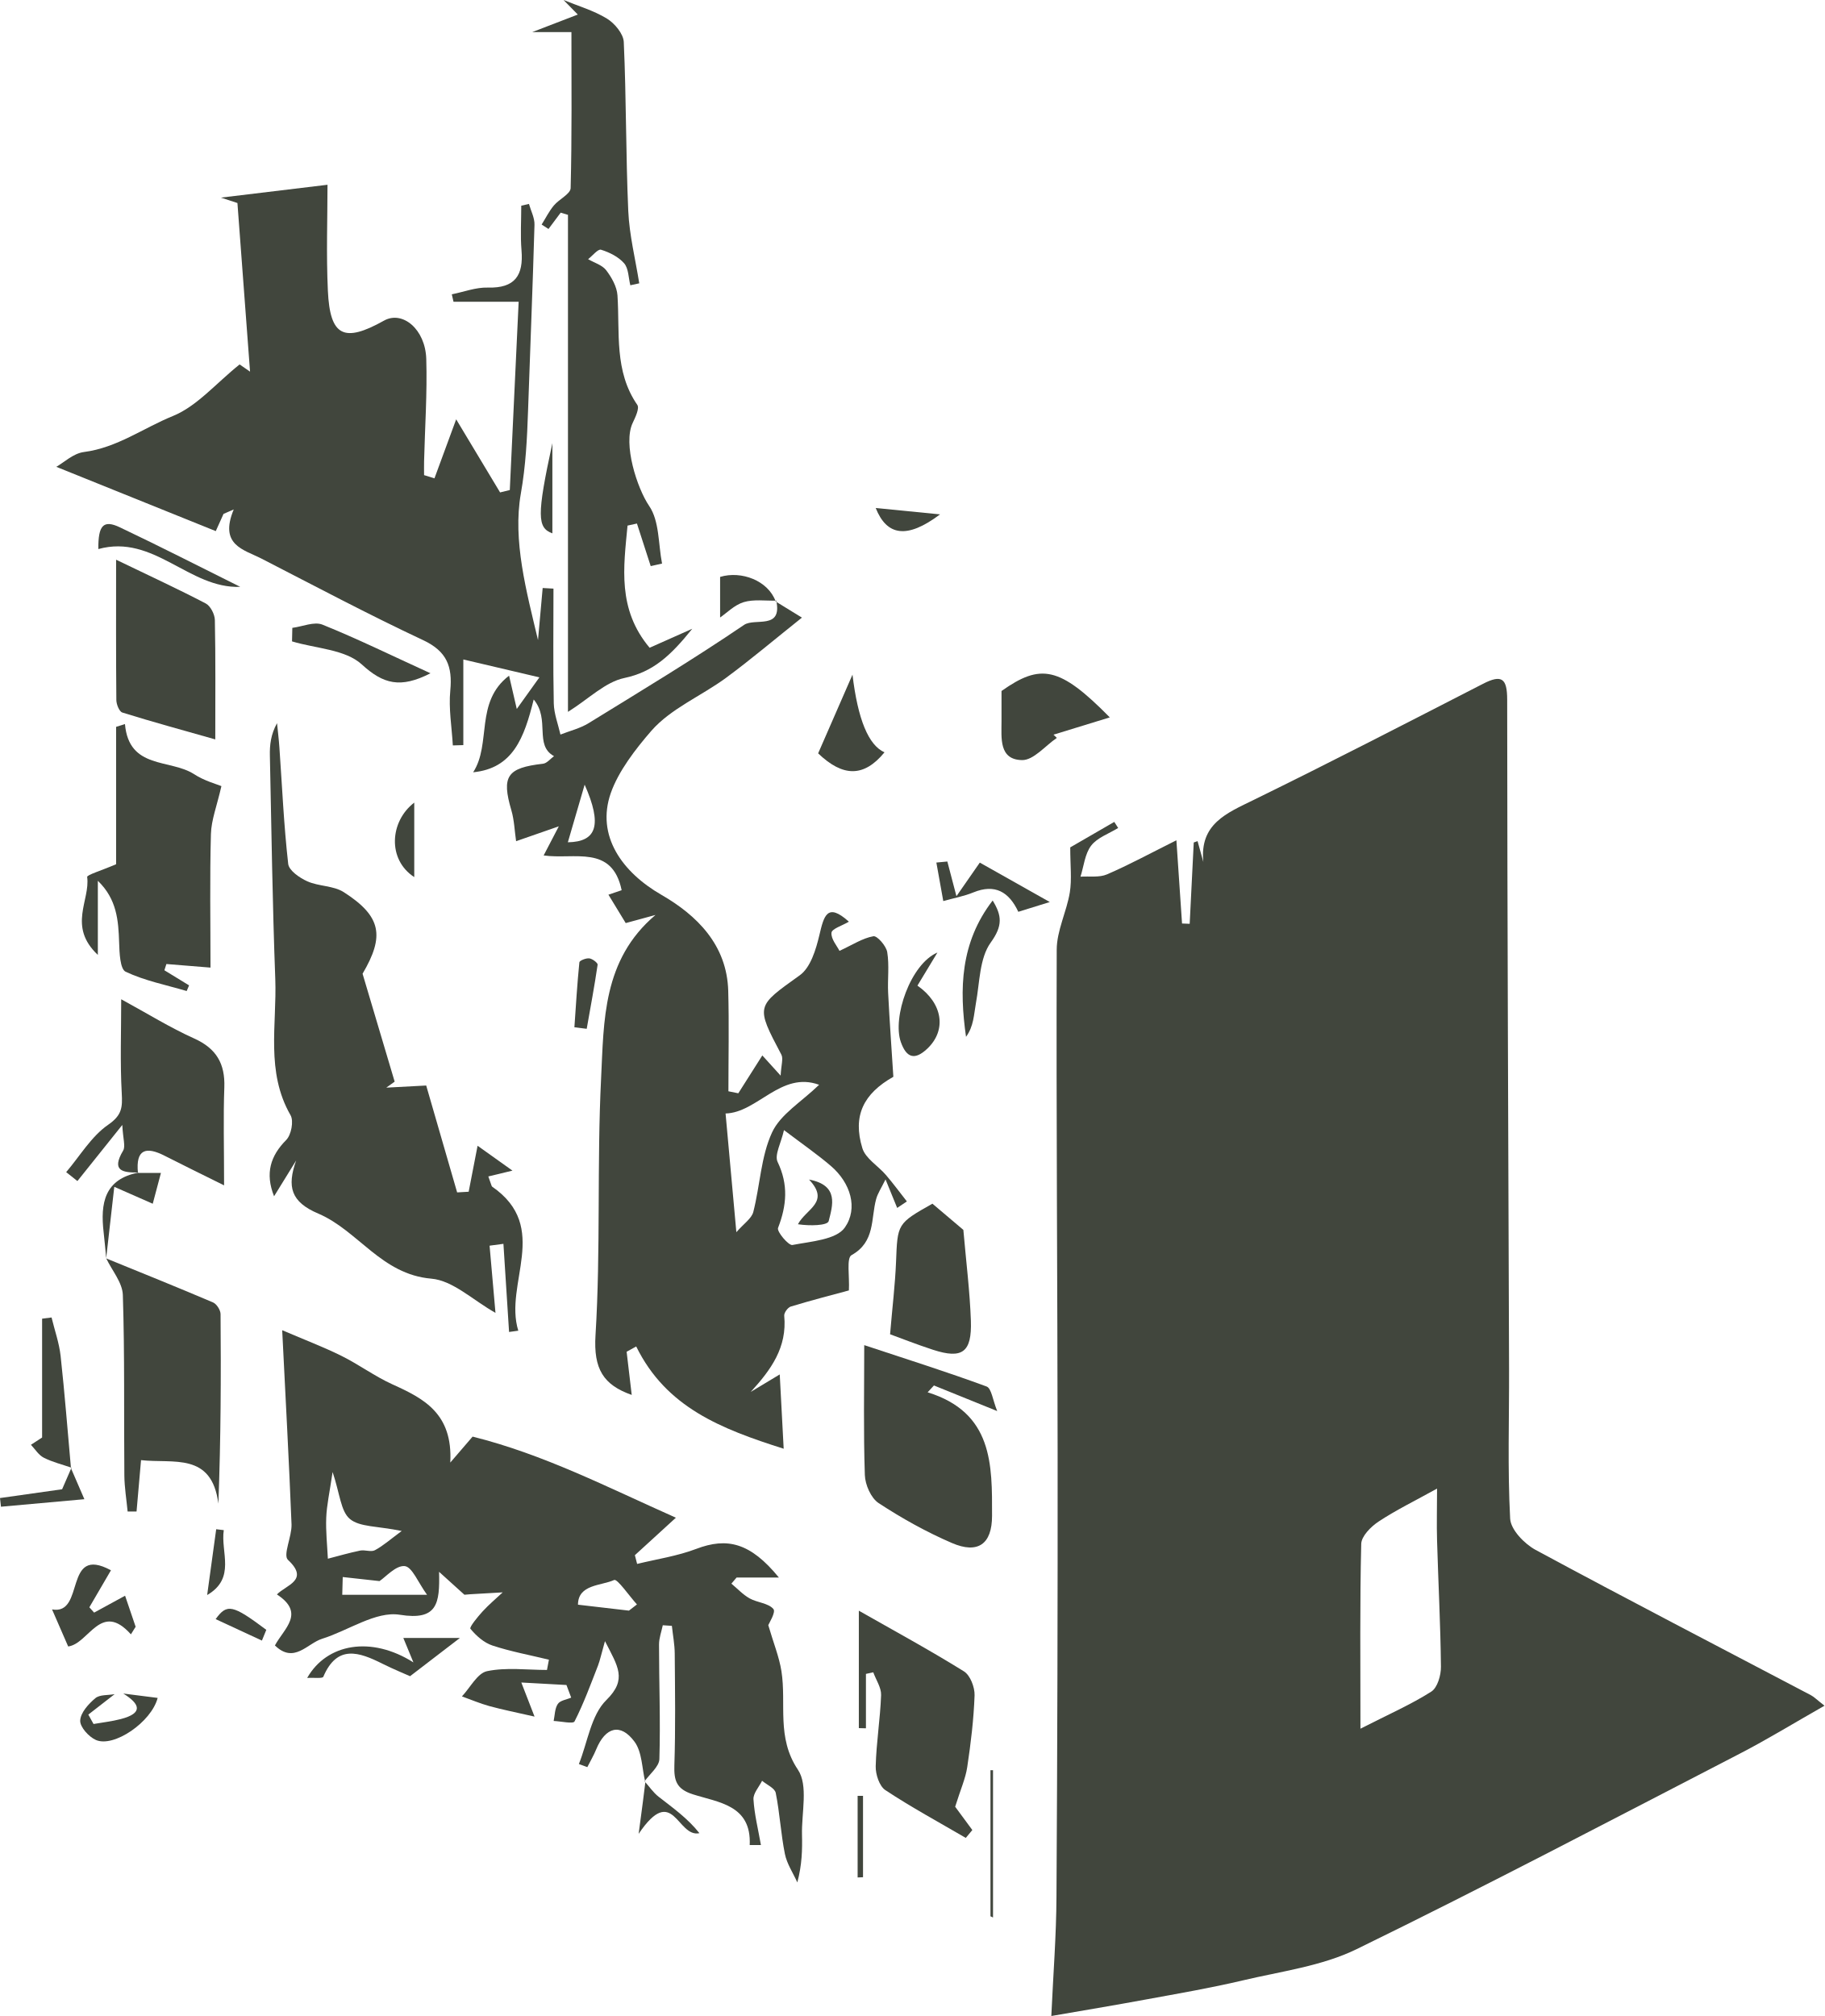
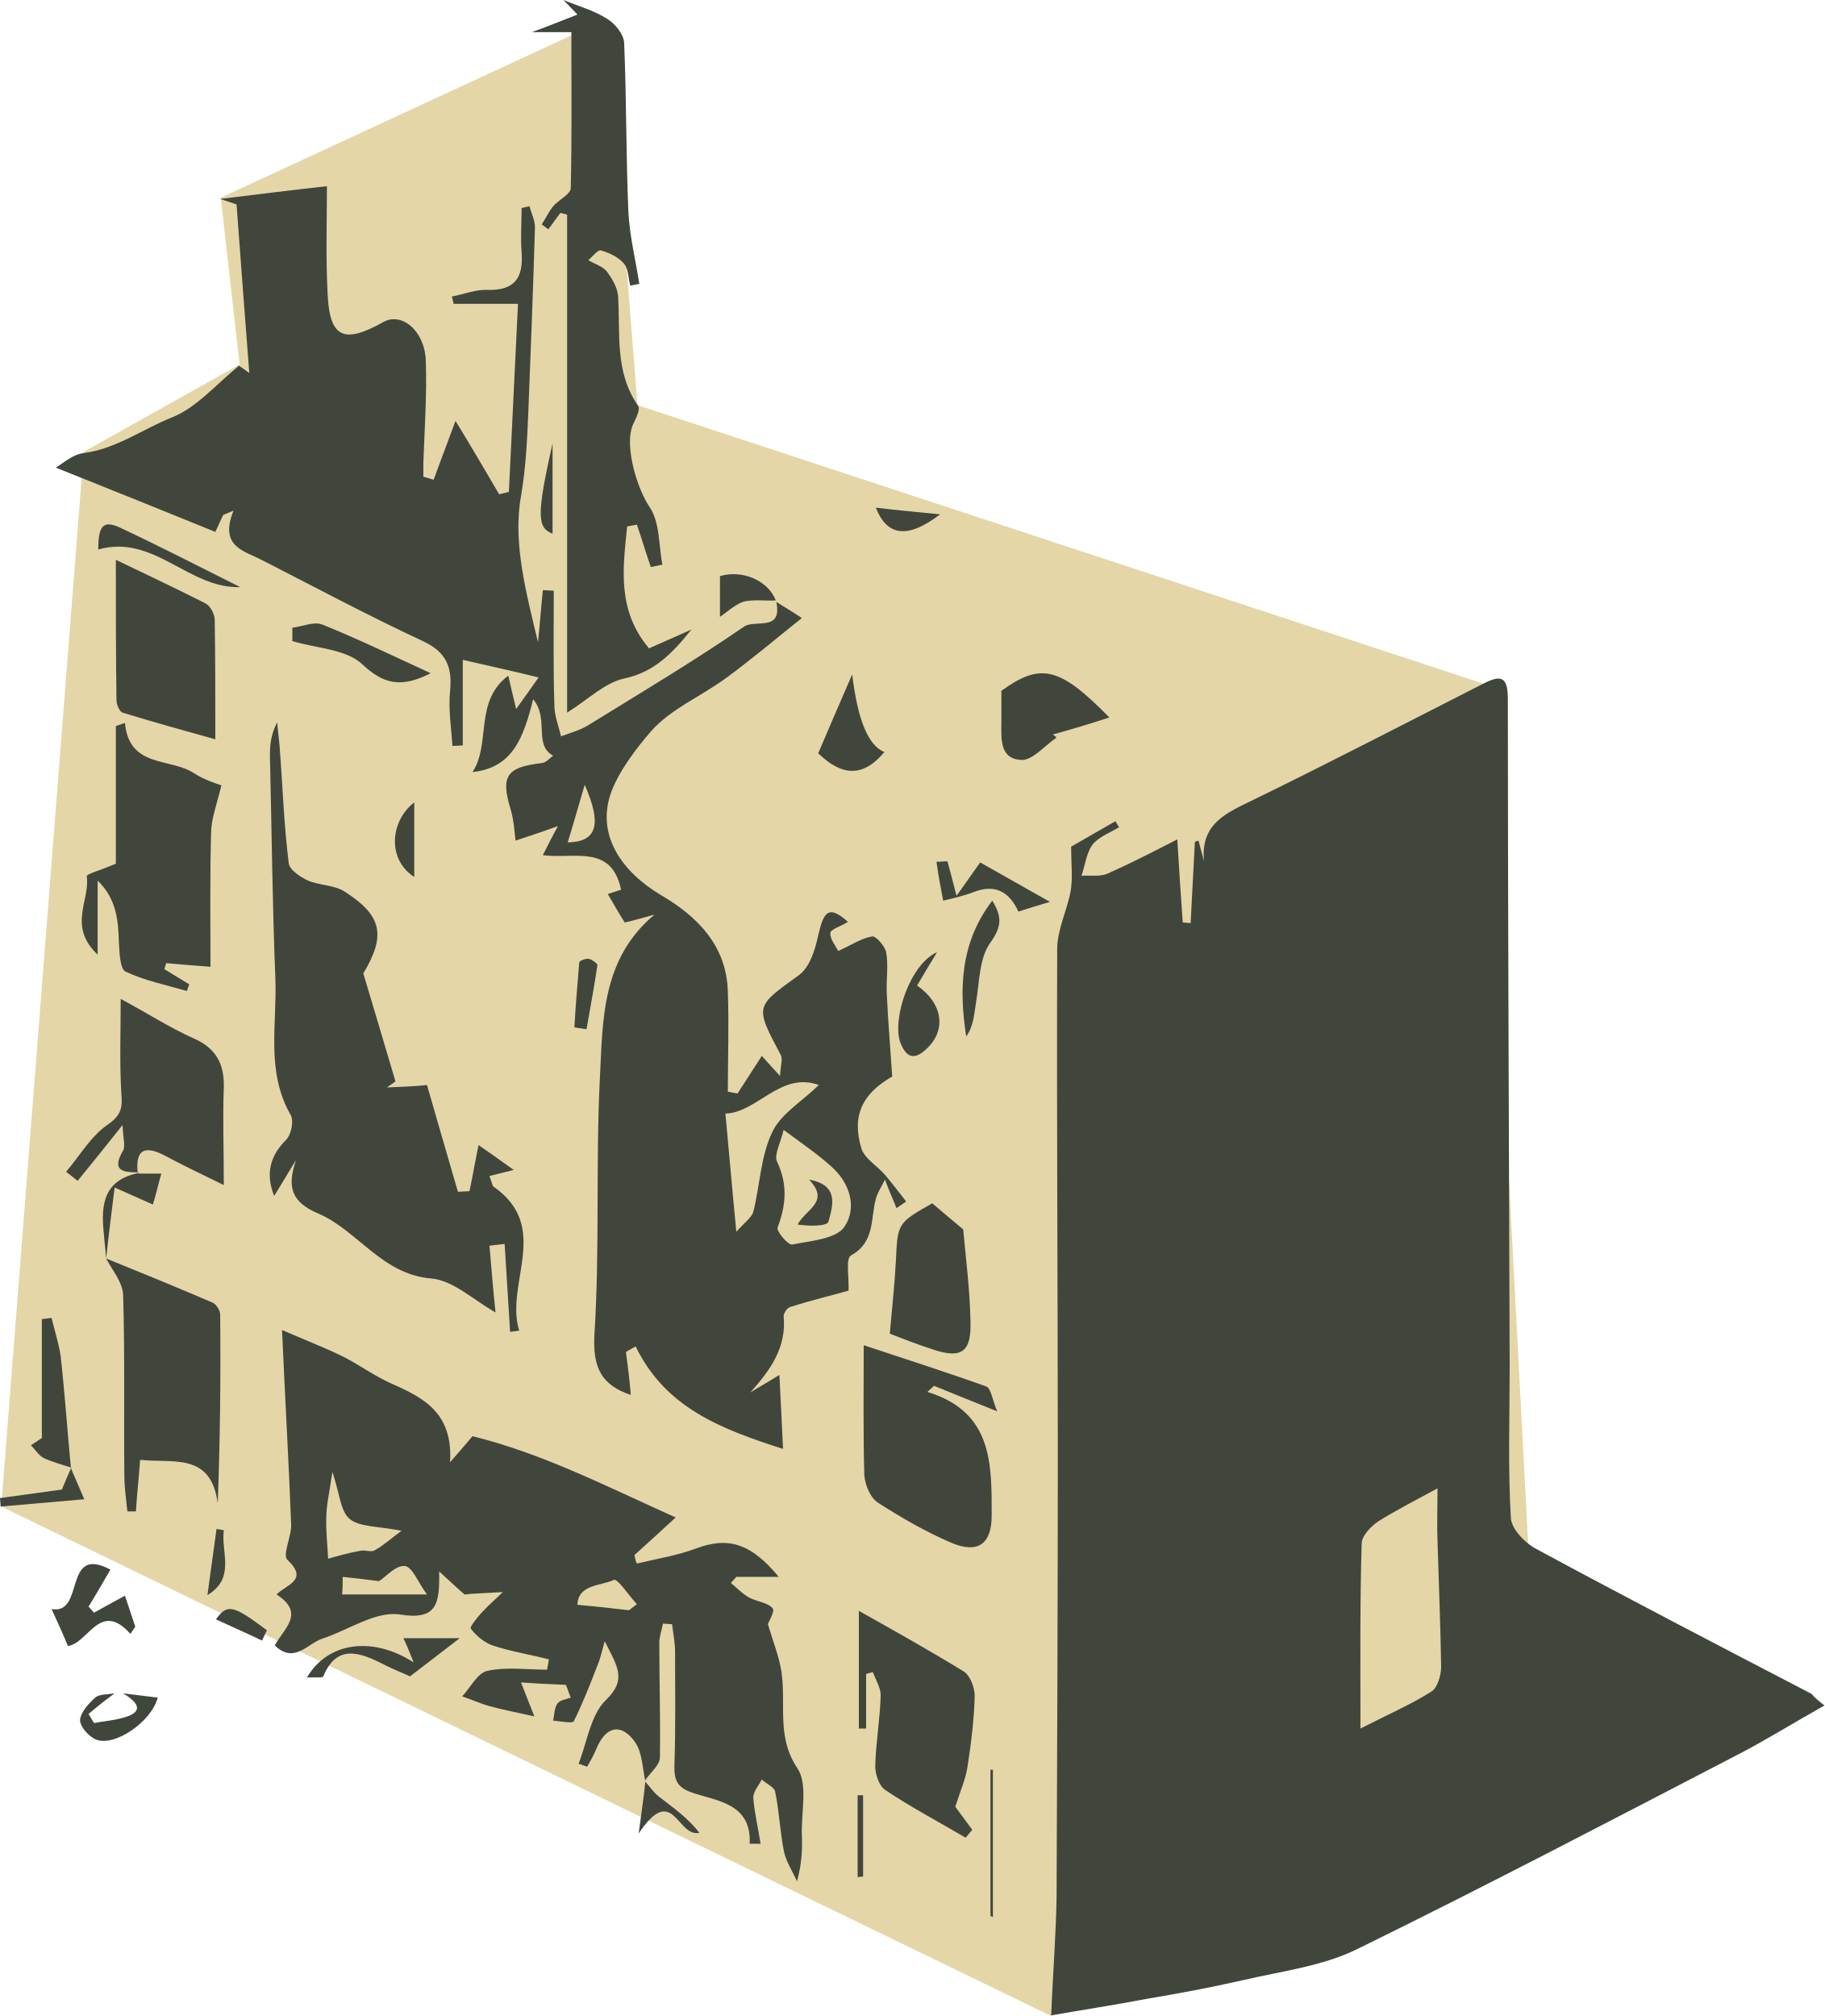
- <svg xmlns="http://www.w3.org/2000/svg" id="b" viewBox="0 0 300.78 332.36">
+ <svg xmlns="http://www.w3.org/2000/svg" version="1.1" id="b" x="0px" y="0px" viewBox="0 0 300.8 332.4" style="enable-background:new 0 0 300.8 332.4;" xml:space="preserve">
+   <style type="text/css">
+ 	.st0{fill:#E4D6A7;}
+ 	.st1{fill:#41463D;}
+ </style>
+   <polygon class="st0" points="100.1,3.1 36.4,32.6 39.5,60.1 13.8,74.5 0.2,248.4 173.3,332.4 254,293.7 244.5,112.7 105.1,66.8 " />
  <g id="c">
    <g id="d">
      <g id="e">
        <g>
-           <path d="M300.76,281.21c-4.98,2.83-9.34,5.51-13.88,7.86-21.03,10.87-41.98,21.89-63.24,32.27-5.73,2.8-12.44,3.65-18.76,5.15-5.28,1.25-10.65,2.17-15.99,3.15-5.25,.97-10.51,1.84-15.58,2.72,.32-6.95,.82-13.28,.85-19.62,.15-24.42,.21-48.85,.19-73.27-.02-27.63-.24-55.26-.15-82.88,0-3.16,1.64-6.28,2.16-9.47,.35-2.16,.07-4.43,.07-7.42,2.06-1.19,4.66-2.69,7.26-4.2l.64,1c-1.52,.94-3.43,1.58-4.45,2.91-1.04,1.36-1.21,3.39-1.76,5.12,1.47-.1,3.1,.17,4.37-.38,3.6-1.55,7.05-3.43,11.44-5.62,.34,5.05,.64,9.38,.93,13.72l1.26,.05,.67-13.41,.63-.22c.32,1.14,.63,2.29,.95,3.43-.63-6.28,3.84-8.04,8.33-10.24,12.67-6.2,25.21-12.68,37.76-19.12,3.13-1.61,4-.89,4,2.63,.02,36.73,.19,73.47,.31,110.2,.03,8.27-.26,16.56,.18,24.8,.1,1.82,2.34,4.14,4.18,5.14,15.04,8.12,30.23,15.98,45.36,23.94,.54,.28,.98,.74,2.29,1.76h-.02Zm-76.5,3.79c4.74-2.42,8.38-4.01,11.69-6.12,1.02-.65,1.61-2.71,1.59-4.11-.07-6.94-.44-13.87-.64-20.8-.08-2.71,0-5.43,0-8.56-3.66,2.03-6.79,3.55-9.66,5.45-1.25,.83-2.81,2.4-2.84,3.67-.24,9.71-.13,19.43-.13,30.47h0Z" fill="#41463d" />
-           <path d="M127.87,99.16c1.09,.67,2.18,1.34,4.33,2.66-4.54,3.62-8.43,6.92-12.53,9.94-4.07,2.99-9.09,5.05-12.3,8.73-2.59,2.98-5.43,6.66-6.69,10.28-2.44,7.02,1.89,13.03,8.35,16.75,5.83,3.36,10.82,8.24,11.02,15.86,.15,5.51,.03,11.02,.03,16.53l1.63,.33,3.96-6.24c.89,.98,1.63,1.8,3.02,3.33,.09-1.78,.46-2.81,.12-3.46-4.29-8.13-4.17-7.91,3.04-13.09,1.77-1.27,2.66-4.24,3.22-6.6,.75-3.15,1.26-5.48,4.87-2.23-1.1,.66-2.8,1.16-2.87,1.82-.1,1.03,.91,2.17,1.32,2.99,2.18-1.01,3.82-2.1,5.59-2.41,.62-.11,2.11,1.59,2.28,2.62,.36,2.19,.04,4.48,.15,6.71,.23,4.62,.57,9.24,.86,13.84-4.93,2.78-6.74,6.44-5.11,11.77,.52,1.7,2.59,2.91,3.88,4.41,1.21,1.41,2.31,2.91,3.46,4.37l-1.6,1.07c-.53-1.31-1.07-2.61-1.92-4.7-.7,1.43-1.28,2.28-1.54,3.22-.9,3.25-.12,7.07-4.06,9.26-.87,.48-.31,3.51-.44,5.82-2.84,.77-6.23,1.64-9.58,2.66-.49,.15-1.13,1.03-1.08,1.52,.5,5.22-2.18,8.9-5.52,12.55,1.44-.87,2.88-1.74,4.78-2.88,.22,4.12,.41,7.7,.65,12.25-10.33-3.28-19.37-6.8-24.31-16.86l-1.58,.87c.27,2.31,.55,4.61,.84,7.12-4.67-1.65-6.32-4.27-5.97-9.85,.87-14.07,.22-28.23,.92-42.32,.47-9.46,.21-19.55,8.97-26.96-1.76,.48-3.52,.96-4.91,1.34-.87-1.43-1.84-3.02-2.85-4.68,.4-.14,1.25-.43,2.18-.74-1.58-7.56-7.8-5.01-12.86-5.73,.81-1.57,1.43-2.75,2.5-4.8-3.03,1.05-5.18,1.8-7.04,2.45-.25-1.69-.3-3.45-.78-5.09-1.65-5.62-.73-7,5.21-7.68,.65-.07,1.21-.81,1.82-1.25-3.32-1.82-.59-6.05-3.35-9.34-1.57,6.36-3.43,11.35-9.98,12,3.06-4.73,.22-11.56,5.92-15.93,.43,1.85,.69,2.99,1.27,5.49,1.74-2.43,2.8-3.9,3.73-5.21-4.45-1.05-8.19-1.93-12.54-2.95v14.12l-1.73,.05c-.17-3.02-.71-6.07-.42-9.04,.38-3.96-.56-6.48-4.47-8.31-9-4.22-17.79-8.89-26.64-13.44-2.94-1.51-7.04-2.21-4.59-8.11l-1.68,.73-1.28,2.84c-8.63-3.48-17.26-6.96-26.29-10.6,1.22-.68,2.8-2.22,4.56-2.44,5.44-.7,9.8-3.96,14.65-5.93,3.97-1.61,7.07-5.35,11.01-8.51,.03,.02,.9,.62,1.72,1.19-.69-9.15-1.36-18.22-2.08-27.8l-2.72-.89c5.83-.7,11.22-1.35,17.57-2.12,0,5.42-.22,11.46,.06,17.47,.35,7.53,2.64,8.63,9.25,4.93,3.05-1.71,6.82,1.41,6.97,6.31,.17,5.62-.22,11.27-.36,16.9-.02,.75,0,1.51,0,2.26l1.71,.53c1.03-2.8,2.06-5.61,3.58-9.73,2.67,4.44,4.95,8.25,7.24,12.05l1.6-.39c.48-10.25,.96-20.49,1.46-31.04h-10.74l-.28-1.23c1.98-.39,3.97-1.17,5.93-1.11,4.49,.13,5.91-2.01,5.56-6.15-.2-2.43-.04-4.9-.04-7.35l1.27-.29c.32,1.15,.95,2.31,.91,3.45-.29,10.21-.71,20.42-1.06,30.64-.16,4.58-.37,9.03-1.19,13.67-1.36,7.73,.92,16.1,2.83,24.14,.26-2.86,.51-5.72,.77-8.58l1.78,.1c0,6.31-.08,12.62,.05,18.92,.04,1.72,.71,3.42,1.1,5.14,1.55-.61,3.23-1.01,4.63-1.87,8.61-5.3,17.28-10.53,25.64-16.21,1.77-1.2,6.33,.87,5.31-3.99l-.11,.14h.01Zm-6.49,103.99c1.24-1.43,2.52-2.26,2.8-3.34,1.12-4.37,1.25-9.14,3.1-13.13,1.39-2.99,4.85-5.03,7.75-7.84-6.27-2.3-10.17,4.6-15.42,4.73,.58,6.36,1.13,12.45,1.78,19.58h0Zm7.86-16.84c-.48,2.14-1.6,4.1-1.05,5.25,1.8,3.75,1.5,7.17,.07,10.88-.23,.6,1.74,2.93,2.37,2.81,3.04-.59,7.24-.86,8.65-2.89,2.21-3.17,.94-7.35-2.3-10.13-2.23-1.91-4.66-3.59-7.74-5.92h0Zm-32.86-56.95c-1.09,3.73-1.91,6.55-2.77,9.5,4.75-.08,5.72-2.82,2.77-9.5Z" fill="#41463d" />
-           <path d="M106.36,293.74c-.54-2.23-.5-4.89-1.76-6.6-2.31-3.13-4.8-2.42-6.32,1.27-.41,1-.97,1.95-1.46,2.92-.46-.17-.93-.34-1.39-.51,1.44-3.59,2-8.07,4.53-10.55,3.48-3.42,1.9-5.53-.23-9.71-.62,2.18-.81,3.14-1.15,4.03-1.21,3.1-2.36,6.25-3.87,9.21-.23,.44-2.25-.03-3.44-.08,.2-.95,.18-2.06,.69-2.81,.39-.58,1.44-.71,2.2-1.04-.26-.69-.52-1.38-.78-2.08-2.31-.13-4.63-.25-7.44-.41,.98,2.53,1.52,3.93,2.18,5.62-3.05-.7-5.26-1.13-7.44-1.73-1.54-.42-3.02-1.06-4.53-1.6,1.37-1.45,2.54-3.82,4.14-4.16,3.17-.66,6.57-.2,9.88-.2,.11-.56,.21-1.13,.32-1.69-3.11-.76-6.29-1.34-9.32-2.34-1.39-.46-2.68-1.61-3.62-2.76-.21-.25,1.18-1.95,1.99-2.84,1.03-1.13,2.21-2.11,3.33-3.16-1.78,.1-3.57,.2-5.35,.31-.32,.02-.64,.06-.96,.08-1.16-1.05-2.32-2.1-4.18-3.78,.14,5.26-.28,8.08-6.48,7.08-3.95-.63-8.48,2.61-12.8,3.96-2.44,.76-4.62,4.18-7.78,1.1,1.5-2.8,5.06-5.31,.33-8.41,1.52-1.57,5.42-2.34,1.82-5.7-.86-.8,.66-3.85,.59-5.85-.41-10.36-.98-20.71-1.54-32.01,3.68,1.58,6.78,2.75,9.73,4.21,2.89,1.43,5.52,3.39,8.45,4.72,5.15,2.33,9.96,4.78,9.53,12.89,2.05-2.38,3.15-3.67,3.68-4.28,11.72,2.93,22.09,8.29,33.51,13.37-2.6,2.38-4.68,4.28-6.76,6.18,.12,.48,.25,.96,.37,1.44,3.26-.8,6.63-1.29,9.75-2.48,5.1-1.94,8.92-1.03,13.62,4.72h-6.97l-.86,1.01c.99,.82,1.9,1.81,3,2.43,1.27,.71,3.1,.77,3.93,1.76,.43,.52-.76,2.4-.85,2.65,.87,2.98,1.8,5.24,2.17,7.59,.85,5.39-.86,10.92,2.72,16.25,1.73,2.58,.58,7.11,.67,10.75,.06,2.45,0,4.9-.77,7.83-.7-1.56-1.72-3.06-2.05-4.7-.67-3.32-.84-6.74-1.51-10.06-.16-.79-1.47-1.34-2.25-2-.5,1.02-1.48,2.07-1.42,3.06,.15,2.48,.77,4.92,1.23,7.54h-1.85c.31-6.63-5.16-7.01-9.41-8.38-2.66-.86-3.09-2.25-3.01-4.75,.2-6.14,.11-12.28,.06-18.43-.01-1.53-.31-3.05-.47-4.58l-1.5-.1c-.22,1.06-.62,2.12-.62,3.17,0,6.3,.25,12.6,.06,18.89-.04,1.25-1.59,2.46-2.45,3.68l.08,.04,.03,.02h0Zm-40.13-41.34c-4.03-.83-6.95-.63-8.56-1.99-1.51-1.27-1.64-4.18-2.84-7.73-.51,3.46-.97,5.48-1.05,7.52-.09,2.25,.16,4.51,.27,6.77,1.77-.46,3.53-.97,5.32-1.34,.79-.16,1.79,.28,2.43-.06,1.34-.71,2.5-1.75,4.42-3.17h.01Zm-9.73,7.59c-.03,.98-.05,1.95-.08,2.93h13.98c-1.48-2.03-2.45-4.6-3.68-4.73-1.46-.15-3.14,1.8-4.16,2.47-2.24-.25-4.16-.46-6.07-.67h.01Zm47.18,5.54l1.32-1.02c-1.29-1.43-3.24-4.27-3.76-4.03-2.12,.97-5.94,.69-5.96,4.07,3.29,.38,5.85,.68,8.41,.98h0Z" fill="#41463d" />
-           <path d="M80.71,205.4c.31,3.59,.63,7.18,.97,11.04-3.69-2.07-7.01-5.34-10.59-5.64-8.22-.7-12.06-7.93-18.61-10.72-4.55-1.93-5.19-4.44-3.66-8.76-1.18,1.91-2.35,3.82-3.64,5.9-1.51-3.81-.58-6.68,2-9.28,.83-.83,1.27-3.12,.72-4.08-4.13-7.17-2.24-14.94-2.52-22.46-.46-12.26-.63-24.54-.89-36.81-.04-1.76,.15-3.52,1.18-5.37,.13,1.34,.3,2.68,.39,4.02,.45,6.4,.73,12.82,1.45,19.18,.12,1.09,1.88,2.31,3.16,2.88,1.89,.84,4.3,.7,5.98,1.77,6.27,4.01,6.76,7.27,3.12,13.46,1.88,6.3,3.58,12.05,5.29,17.79l-1.38,.99c2.38-.13,4.77-.25,6.58-.35,1.72,5.94,3.41,11.78,5.1,17.62l1.9-.11c.46-2.34,.91-4.69,1.47-7.58,1.59,1.14,2.98,2.13,5.75,4.1-1.92,.46-3.26,.78-3.98,.96,.51,1.38,.52,1.6,.63,1.68,9.72,6.73,1.9,15.98,4.31,23.75l-1.52,.21c-.31-4.84-.62-9.69-.93-14.53-.75,.1-1.51,.2-2.26,.3l-.02,.04h0Z" fill="#41463d" />
-           <path d="M92.42,35.07c-.67,.89-1.33,1.79-2,2.68l-1.13-.73c.66-1.05,1.22-2.19,2.01-3.14,.86-1.04,2.75-1.9,2.77-2.87,.22-8.54,.13-17.08,.13-25.72h-6.46c2.96-1.14,5.24-2.01,7.51-2.89l-2.35-2.4c2.41,.99,4.97,1.73,7.16,3.07,1.27,.78,2.71,2.5,2.77,3.86,.42,9.27,.33,18.57,.74,27.85,.18,4,1.18,7.95,1.81,11.93l-1.47,.32c-.31-1.23-.28-2.76-1.02-3.62-.93-1.07-2.42-1.81-3.81-2.24-.5-.16-1.41,1-2.13,1.56,1.02,.59,2.32,.96,2.98,1.82,.9,1.18,1.76,2.71,1.86,4.14,.41,6.15-.57,12.49,3.27,18.06,.39,.56-.32,2.04-.76,2.97-1.64,3.46,.73,10.79,2.72,13.7,1.7,2.49,1.49,6.28,2.12,9.49l-1.87,.42c-.76-2.34-1.51-4.68-2.27-7.02l-1.55,.34c-.65,6.87-1.7,13.79,3.64,20.14,1.99-.89,3.88-1.73,7.03-3.13-3.6,4.47-6.46,7.12-11.21,8.12-3.13,.66-5.81,3.4-9.28,5.58V35.42l-1.2-.36h-.01Z" fill="#41463d" />
-           <path d="M30.77,163.38c-3.38-1-6.91-1.69-10.06-3.18-.92-.44-1.02-3.13-1.07-4.8-.12-3.66-.37-7.16-3.51-10.19v12.22c-5.01-4.72-1.23-9.02-1.76-12.85-.05-.35,2.3-1.04,4.77-2.1v-22.65l1.46-.46c.66,7.52,7.46,5.71,11.39,8.26,1.69,1.1,3.74,1.65,4.51,1.97-.75,3.29-1.67,5.59-1.73,7.92-.2,7.24-.07,14.48-.07,22-2.9-.24-5.08-.41-7.27-.59l-.33,1.03,4.07,2.49-.4,.94h0Z" fill="#41463d" />
-           <path d="M152.93,229.54c10.77,3.34,10.63,11.93,10.61,20.36,0,4.67-2.33,6.33-6.62,4.48-4.2-1.81-8.25-4.07-12.08-6.58-1.26-.83-2.22-3.03-2.27-4.63-.24-7.09-.1-14.2-.1-21.41,7.25,2.4,13.77,4.46,20.17,6.82,.81,.3,1.01,2.23,1.75,4.05-4.04-1.63-7.23-2.93-10.43-4.22l-1.04,1.13h0Z" fill="#41463d" />
-           <path d="M17.5,207.46c5.88,2.4,11.78,4.77,17.62,7.26,.6,.26,1.24,1.27,1.24,1.93,.08,10.18,.05,20.37-.36,31.24-1.1-8.53-7.44-6.57-12.75-7.17-.25,2.82-.49,5.64-.74,8.47h-1.47c-.19-1.98-.52-3.96-.54-5.94-.09-9.92,.07-19.85-.25-29.77-.07-2.04-1.79-4.03-2.75-6.04h-.01v.02h0Z" fill="#41463d" />
-           <path d="M142.75,275.95v8.98l-1.17-.03v-19.36c5.71,3.25,11.62,6.46,17.32,10,1.04,.64,1.8,2.62,1.76,3.95-.14,3.96-.62,7.91-1.21,11.83-.28,1.88-1.1,3.69-1.99,6.54,.41,.55,1.62,2.2,2.83,3.84l-1.08,1.3c-4.44-2.59-8.98-5.05-13.26-7.88-.99-.66-1.62-2.6-1.59-3.93,.1-3.92,.75-7.82,.89-11.74,.04-1.23-.84-2.5-1.29-3.75l-1.21,.26h0Z" fill="#41463d" />
-           <path d="M22.87,193.3c-2.58,.03-4.6-.21-2.57-3.61,.42-.71-.03-1.95-.14-4.23-3.02,3.78-5.21,6.52-7.4,9.25l-1.85-1.47c2.27-2.66,4.14-5.89,6.92-7.81,2.29-1.58,2.37-2.87,2.24-5.21-.28-5.05-.09-10.13-.09-15.48,4.28,2.33,8.04,4.67,12.04,6.47,3.66,1.65,5.1,4.16,4.96,8.06-.18,4.9-.04,9.81-.04,16.15-4.1-2.04-6.96-3.43-9.78-4.87-3.1-1.59-4.81-1.09-4.42,2.81-.02,0,.14-.07,.14-.07h0Z" fill="#41463d" />
-           <path d="M19.13,92.27c5.65,2.73,10.28,4.86,14.79,7.22,.78,.41,1.48,1.78,1.5,2.73,.13,6.26,.07,12.52,.07,19.68-5.39-1.53-10.38-2.89-15.32-4.43-.51-.16-.98-1.34-.99-2.05-.07-7.41-.04-14.82-.04-23.15h0Z" fill="#41463d" />
-           <path d="M153.71,198.44c2.09,1.77,3.91,3.32,5.1,4.32,.46,5.31,1.07,10.13,1.24,14.97,.18,5.23-1.42,6.36-6.23,4.8-2.77-.9-5.48-1.98-7.09-2.56,.38-4.51,.83-8.19,.98-11.87,.25-6.37,.17-6.37,6-9.66h0Z" fill="#41463d" />
-           <path d="M165.11,113.91c6.45-4.55,9.54-4.07,17.84,4.36-3.45,1.06-6.37,1.96-9.28,2.85l.55,.53c-1.91,1.3-3.85,3.7-5.74,3.66-3.82-.07-3.38-3.62-3.38-6.4v-5.01h.01Z" fill="#41463d" />
-           <path d="M70.96,111c-4.95,2.53-7.77,1.79-11.33-1.47-2.71-2.48-7.58-2.61-11.49-3.79,.02-.74,.03-1.49,.05-2.23,1.67-.21,3.6-1.08,4.97-.53,5.75,2.32,11.33,5.06,17.81,8.02h-.01Z" fill="#41463d" />
-           <path d="M15.51,265.86c1.43-.78,2.85-1.56,5.11-2.79l1.74,5.12-.78,1.25c-4.97-5.56-6.91,1.54-10.34,2-.95-2.17-1.69-3.89-2.66-6.11,5.55,1.01,1.82-10.73,9.71-6.45-1.11,1.91-2.34,4.01-3.56,6.1l.78,.87h0Z" fill="#41463d" />
-           <path d="M11.8,241.97c-1.53-.53-3.14-.92-4.58-1.65-.85-.43-1.43-1.4-2.12-2.13l1.84-1.2v-19.59l1.56-.2c.51,2.11,1.25,4.19,1.49,6.32,.68,6.17,1.15,12.35,1.71,18.53l.1-.08h0Z" fill="#41463d" />
-           <path d="M154.54,157.03c-1.1,1.82-2.21,3.65-3.3,5.46,4.16,2.9,4.87,7.32,1.62,10.4-2.1,1.98-3.44,1.47-4.35-1.08-1.44-4.04,1.58-12.9,6.04-14.78h0Z" fill="#41463d" />
-           <path d="M140.53,111.2c.88,7.39,2.64,11.66,5.28,12.83-3.4,4.14-6.85,4.08-10.94,.17,1.82-4.18,3.56-8.17,5.67-12.99h0Z" fill="#41463d" />
-           <path d="M68.15,274.06c-.84-2.04-1.23-2.98-1.66-4.02h9.32c-3,2.3-5.29,4.06-8.21,6.3-.77-.35-2.7-1.13-4.56-2.06-3.84-1.92-7.46-3.21-9.74,2.15-.14,.33-1.55,.13-2.66,.19,3.23-5.67,10.55-6.97,17.52-2.55h0Z" fill="#41463d" />
-           <path d="M156.17,142.03c.39,1.47,.77,2.95,1.5,5.72,1.55-2.24,2.59-3.73,3.85-5.54,3.49,1.96,7.34,4.13,11.54,6.5-1.68,.52-3.34,1.04-5.19,1.61-1.54-3.29-3.85-4.65-7.4-3.2-1.59,.65-3.31,.96-4.97,1.43-.38-2.12-.76-4.23-1.14-6.35l1.81-.17Z" fill="#41463d" />
-           <path d="M163.65,148.47c1.51,2.48,1.68,4.14-.33,6.92-1.86,2.59-1.81,6.59-2.44,10-.34,1.87-.35,3.8-1.63,5.54-1.12-7.86-.96-15.53,4.39-22.47h.01Z" fill="#41463d" />
-           <path d="M39.61,96.75c-8.47,.33-14.24-8.76-23.4-6.23-.03-3.9,.81-4.89,3.56-3.58,6.66,3.16,13.23,6.53,19.84,9.81Z" fill="#41463d" />
-           <path d="M20.33,279.2l5.66,.72c-1.03,3.99-7.25,8.24-10.19,6.93-1.17-.52-2.62-2.13-2.58-3.19,.05-1.29,1.36-2.74,2.49-3.69,.73-.62,2.11-.47,3.19-.67-1.45,1.12-2.9,2.25-4.34,3.37,.29,.52,.57,1.03,.86,1.55,1.5-.26,3.02-.43,4.48-.81,3.78-.98,3.17-2.5,.44-4.2h-.01Z" fill="#41463d" />
-           <path d="M94.69,169.36c.25-3.57,.46-7.15,.82-10.71,.03-.29,1.1-.72,1.64-.65,.51,.06,1.41,.75,1.37,1.04-.52,3.54-1.18,7.05-1.8,10.57l-2.02-.25h-.01Z" fill="#41463d" />
-           <path d="M17.51,207.46c-.14-1.45-.26-2.89-.43-4.34-.54-4.71,.1-8.72,5.76-9.81,.02,0-.14,.07-.12,.06h3.81c-.45,1.7-.84,3.18-1.35,5.08-1.98-.87-3.8-1.67-6.34-2.79-.48,4.24-.91,8.03-1.34,11.81h.01Z" fill="#41463d" />
-           <path d="M68.29,144.6c-4.46-2.9-4.04-9.19,0-12.28v12.28Z" fill="#41463d" />
-           <path d="M127.98,99.02c-1.8,.05-3.72-.25-5.38,.25-1.54,.47-2.81,1.8-3.89,2.53v-6.69c3.51-1.06,7.92,.61,9.16,4.04l.11-.13Z" fill="#41463d" />
-           <path d="M154.97,84.8c-5.53,4.16-8.8,3.48-10.61-1.05,3.2,.32,6.55,.65,10.61,1.05Z" fill="#41463d" />
-           <path d="M91.06,73.06v14.87c-2.48-.92-2.61-2.84,0-14.87Z" fill="#41463d" />
-           <path d="M106.28,293.7c.76,.84,1.41,1.82,2.29,2.51,2.34,1.83,4.78,3.54,6.73,6.01-3.7,.79-4.29-8.36-10.02,.11,.59-4.43,.87-6.49,1.11-8.56-.03-.02-.11-.06-.11-.06h0Z" fill="#41463d" />
-           <path d="M141.38,309.53v-13.46h.89v13.41l-.89,.04h0Z" fill="#41463d" />
-           <path d="M11.7,242.05c.71,1.65,1.43,3.29,2.21,5.11-4.59,.41-9.17,.83-13.75,1.24l-.16-1.43,10.24-1.45c.48-1.12,1-2.32,1.54-3.54,.02-.02-.08,.06-.08,.06h0Z" fill="#41463d" />
-           <path d="M36.89,252.26c-.55,3.64,2.05,7.91-2.74,10.7,.5-3.62,.99-7.23,1.49-10.85l1.25,.15h0Z" fill="#41463d" />
-           <path d="M163.28,315.92v-24.08h.42v24.28l-.42-.2Z" fill="#41463d" />
-           <path d="M43.18,270.47c-2.52-1.17-5.03-2.33-7.63-3.54,1.87-2.59,2.79-2.4,8.35,1.77l-.72,1.76h0Z" fill="#41463d" />
-           <path d="M133.36,194.46c5.02,.94,3.88,4.32,3.25,6.85-.19,.75-3.11,.82-5.07,.52,1.35-2.56,5.37-3.62,1.82-7.38h0Z" fill="#41463d" />
+           <path class="st1" d="M300.8,281.2c-5,2.8-9.3,5.5-13.9,7.9c-21,10.9-42,21.9-63.2,32.3c-5.7,2.8-12.4,3.6-18.8,5.1      c-5.3,1.2-10.6,2.2-16,3.1c-5.2,1-10.5,1.8-15.6,2.7c0.3-7,0.8-13.3,0.9-19.6c0.1-24.4,0.2-48.9,0.2-73.3      c0-27.6-0.2-55.3-0.1-82.9c0-3.2,1.6-6.3,2.2-9.5c0.4-2.2,0.1-4.4,0.1-7.4c2.1-1.2,4.7-2.7,7.3-4.2l0.6,1      c-1.5,0.9-3.4,1.6-4.4,2.9c-1,1.4-1.2,3.4-1.8,5.1c1.5-0.1,3.1,0.2,4.4-0.4c3.6-1.6,7.1-3.4,11.4-5.6c0.3,5.1,0.6,9.4,0.9,13.7      l1.3,0.1l0.7-13.4l0.6-0.2c0.3,1.1,0.6,2.3,0.9,3.4c-0.6-6.3,3.8-8,8.3-10.2c12.7-6.2,25.2-12.7,37.8-19.1c3.1-1.6,4-0.9,4,2.6      c0,36.7,0.2,73.5,0.3,110.2c0,8.3-0.3,16.6,0.2,24.8c0.1,1.8,2.3,4.1,4.2,5.1c15,8.1,30.2,16,45.4,23.9      C299,279.7,299.5,280.2,300.8,281.2L300.8,281.2L300.8,281.2z M224.3,285c4.7-2.4,8.4-4,11.7-6.1c1-0.6,1.6-2.7,1.6-4.1      c-0.1-6.9-0.4-13.9-0.6-20.8c-0.1-2.7,0-5.4,0-8.6c-3.7,2-6.8,3.6-9.7,5.4c-1.2,0.8-2.8,2.4-2.8,3.7      C224.2,264.2,224.3,274,224.3,285L224.3,285L224.3,285z" />
+           <path class="st1" d="M127.9,99.2c1.1,0.7,2.2,1.3,4.3,2.7c-4.5,3.6-8.4,6.9-12.5,9.9c-4.1,3-9.1,5.1-12.3,8.7      c-2.6,3-5.4,6.7-6.7,10.3c-2.4,7,1.9,13,8.3,16.8c5.8,3.4,10.8,8.2,11,15.9c0.2,5.5,0,11,0,16.5l1.6,0.3l4-6.2      c0.9,1,1.6,1.8,3,3.3c0.1-1.8,0.5-2.8,0.1-3.5c-4.3-8.1-4.2-7.9,3-13.1c1.8-1.3,2.7-4.2,3.2-6.6c0.8-3.1,1.3-5.5,4.9-2.2      c-1.1,0.7-2.8,1.2-2.9,1.8c-0.1,1,0.9,2.2,1.3,3c2.2-1,3.8-2.1,5.6-2.4c0.6-0.1,2.1,1.6,2.3,2.6c0.4,2.2,0,4.5,0.1,6.7      c0.2,4.6,0.6,9.2,0.9,13.8c-4.9,2.8-6.7,6.4-5.1,11.8c0.5,1.7,2.6,2.9,3.9,4.4c1.2,1.4,2.3,2.9,3.5,4.4l-1.6,1.1      c-0.5-1.3-1.1-2.6-1.9-4.7c-0.7,1.4-1.3,2.3-1.5,3.2c-0.9,3.2-0.1,7.1-4.1,9.3c-0.9,0.5-0.3,3.5-0.4,5.8      c-2.8,0.8-6.2,1.6-9.6,2.7c-0.5,0.1-1.1,1-1.1,1.5c0.5,5.2-2.2,8.9-5.5,12.6c1.4-0.9,2.9-1.7,4.8-2.9c0.2,4.1,0.4,7.7,0.6,12.2      c-10.3-3.3-19.4-6.8-24.3-16.9l-1.6,0.9c0.3,2.3,0.6,4.6,0.8,7.1c-4.7-1.6-6.3-4.3-6-9.9c0.9-14.1,0.2-28.2,0.9-42.3      c0.5-9.5,0.2-19.6,9-27c-1.8,0.5-3.5,1-4.9,1.3c-0.9-1.4-1.8-3-2.8-4.7c0.4-0.1,1.2-0.4,2.2-0.7c-1.6-7.6-7.8-5-12.9-5.7      c0.8-1.6,1.4-2.8,2.5-4.8c-3,1.1-5.2,1.8-7,2.4c-0.2-1.7-0.3-3.4-0.8-5.1c-1.7-5.6-0.7-7,5.2-7.7c0.7-0.1,1.2-0.8,1.8-1.2      c-3.3-1.8-0.6-6.1-3.3-9.3c-1.6,6.4-3.4,11.3-10,12c3.1-4.7,0.2-11.6,5.9-15.9c0.4,1.8,0.7,3,1.3,5.5c1.7-2.4,2.8-3.9,3.7-5.2      c-4.4-1.1-8.2-1.9-12.5-2.9v14.1l-1.7,0.1c-0.2-3-0.7-6.1-0.4-9c0.4-4-0.6-6.5-4.5-8.3c-9-4.2-17.8-8.9-26.6-13.4      c-2.9-1.5-7-2.2-4.6-8.1l-1.7,0.7l-1.3,2.8c-8.6-3.5-17.3-7-26.3-10.6c1.2-0.7,2.8-2.2,4.6-2.4c5.4-0.7,9.8-4,14.6-5.9      c4-1.6,7.1-5.3,11-8.5c0,0,0.9,0.6,1.7,1.2c-0.7-9.1-1.4-18.2-2.1-27.8l-2.7-0.9c5.8-0.7,11.2-1.4,17.6-2.1      c0,5.4-0.2,11.5,0.1,17.5c0.3,7.5,2.6,8.6,9.2,4.9c3-1.7,6.8,1.4,7,6.3c0.2,5.6-0.2,11.3-0.4,16.9c0,0.8,0,1.5,0,2.3l1.7,0.5      c1-2.8,2.1-5.6,3.6-9.7c2.7,4.4,4.9,8.2,7.2,12.1l1.6-0.4c0.5-10.2,1-20.5,1.5-31H74.8l-0.3-1.2c2-0.4,4-1.2,5.9-1.1      c4.5,0.1,5.9-2,5.6-6.2c-0.2-2.4,0-4.9,0-7.3l1.3-0.3c0.3,1.2,0.9,2.3,0.9,3.5c-0.3,10.2-0.7,20.4-1.1,30.6      c-0.2,4.6-0.4,9-1.2,13.7c-1.4,7.7,0.9,16.1,2.8,24.1c0.3-2.9,0.5-5.7,0.8-8.6l1.8,0.1c0,6.3-0.1,12.6,0.1,18.9      c0,1.7,0.7,3.4,1.1,5.1c1.6-0.6,3.2-1,4.6-1.9c8.6-5.3,17.3-10.5,25.6-16.2c1.8-1.2,6.3,0.9,5.3-4L127.9,99.2L127.9,99.2      L127.9,99.2z M121.4,203.1c1.2-1.4,2.5-2.3,2.8-3.3c1.1-4.4,1.2-9.1,3.1-13.1c1.4-3,4.8-5,7.7-7.8c-6.3-2.3-10.2,4.6-15.4,4.7      C120.2,189.9,120.7,196,121.4,203.1L121.4,203.1L121.4,203.1z M129.2,186.3c-0.5,2.1-1.6,4.1-1.1,5.2c1.8,3.8,1.5,7.2,0.1,10.9      c-0.2,0.6,1.7,2.9,2.4,2.8c3-0.6,7.2-0.9,8.6-2.9c2.2-3.2,0.9-7.4-2.3-10.1C134.8,190.3,132.3,188.6,129.2,186.3L129.2,186.3      L129.2,186.3z M96.4,129.4c-1.1,3.7-1.9,6.6-2.8,9.5C98.4,138.8,99.3,136,96.4,129.4z" />
+           <path class="st1" d="M106.4,293.7c-0.5-2.2-0.5-4.9-1.8-6.6c-2.3-3.1-4.8-2.4-6.3,1.3c-0.4,1-1,2-1.5,2.9      c-0.5-0.2-0.9-0.3-1.4-0.5c1.4-3.6,2-8.1,4.5-10.5c3.5-3.4,1.9-5.5-0.2-9.7c-0.6,2.2-0.8,3.1-1.2,4c-1.2,3.1-2.4,6.2-3.9,9.2      c-0.2,0.4-2.2,0-3.4-0.1c0.2-1,0.2-2.1,0.7-2.8c0.4-0.6,1.4-0.7,2.2-1c-0.3-0.7-0.5-1.4-0.8-2.1c-2.3-0.1-4.6-0.2-7.4-0.4      c1,2.5,1.5,3.9,2.2,5.6c-3.1-0.7-5.3-1.1-7.4-1.7c-1.5-0.4-3-1.1-4.5-1.6c1.4-1.5,2.5-3.8,4.1-4.2c3.2-0.7,6.6-0.2,9.9-0.2      c0.1-0.6,0.2-1.1,0.3-1.7c-3.1-0.8-6.3-1.3-9.3-2.3c-1.4-0.5-2.7-1.6-3.6-2.8c-0.2-0.2,1.2-2,2-2.8c1-1.1,2.2-2.1,3.3-3.2      c-1.8,0.1-3.6,0.2-5.3,0.3c-0.3,0-0.6,0.1-1,0.1c-1.2-1-2.3-2.1-4.2-3.8c0.1,5.3-0.3,8.1-6.5,7.1c-4-0.6-8.5,2.6-12.8,4      c-2.4,0.8-4.6,4.2-7.8,1.1c1.5-2.8,5.1-5.3,0.3-8.4c1.5-1.6,5.4-2.3,1.8-5.7c-0.9-0.8,0.7-3.9,0.6-5.9c-0.4-10.4-1-20.7-1.5-32      c3.7,1.6,6.8,2.8,9.7,4.2c2.9,1.4,5.5,3.4,8.5,4.7c5.2,2.3,10,4.8,9.5,12.9c2.1-2.4,3.2-3.7,3.7-4.3      c11.7,2.9,22.1,8.3,33.5,13.4c-2.6,2.4-4.7,4.3-6.8,6.2c0.1,0.5,0.2,1,0.4,1.4c3.3-0.8,6.6-1.3,9.8-2.5c5.1-1.9,8.9-1,13.6,4.7      h-7l-0.9,1c1,0.8,1.9,1.8,3,2.4c1.3,0.7,3.1,0.8,3.9,1.8c0.4,0.5-0.8,2.4-0.8,2.6c0.9,3,1.8,5.2,2.2,7.6      c0.9,5.4-0.9,10.9,2.7,16.2c1.7,2.6,0.6,7.1,0.7,10.8c0.1,2.5,0,4.9-0.8,7.8c-0.7-1.6-1.7-3.1-2.1-4.7      c-0.7-3.3-0.8-6.7-1.5-10.1c-0.2-0.8-1.5-1.3-2.2-2c-0.5,1-1.5,2.1-1.4,3.1c0.2,2.5,0.8,4.9,1.2,7.5h-1.8c0.3-6.6-5.2-7-9.4-8.4      c-2.7-0.9-3.1-2.2-3-4.8c0.2-6.1,0.1-12.3,0.1-18.4c0-1.5-0.3-3-0.5-4.6l-1.5-0.1c-0.2,1.1-0.6,2.1-0.6,3.2      c0,6.3,0.2,12.6,0.1,18.9c0,1.2-1.6,2.5-2.4,3.7L106.4,293.7L106.4,293.7L106.4,293.7L106.4,293.7z M66.2,252.4      c-4-0.8-7-0.6-8.6-2c-1.5-1.3-1.6-4.2-2.8-7.7c-0.5,3.5-1,5.5-1,7.5c-0.1,2.2,0.2,4.5,0.3,6.8c1.8-0.5,3.5-1,5.3-1.3      c0.8-0.2,1.8,0.3,2.4-0.1C63.1,254.9,64.3,253.8,66.2,252.4L66.2,252.4L66.2,252.4z M56.5,260c0,1,0,2-0.1,2.9h14      c-1.5-2-2.4-4.6-3.7-4.7c-1.5-0.1-3.1,1.8-4.2,2.5C60.3,260.4,58.4,260.2,56.5,260L56.5,260L56.5,260z M103.7,265.5l1.3-1      c-1.3-1.4-3.2-4.3-3.8-4c-2.1,1-5.9,0.7-6,4.1C98.6,264.9,101.1,265.2,103.7,265.5L103.7,265.5L103.7,265.5z" />
+           <path class="st1" d="M80.7,205.4c0.3,3.6,0.6,7.2,1,11c-3.7-2.1-7-5.3-10.6-5.6c-8.2-0.7-12.1-7.9-18.6-10.7      c-4.5-1.9-5.2-4.4-3.7-8.8c-1.2,1.9-2.3,3.8-3.6,5.9c-1.5-3.8-0.6-6.7,2-9.3c0.8-0.8,1.3-3.1,0.7-4.1      c-4.1-7.2-2.2-14.9-2.5-22.5c-0.5-12.3-0.6-24.5-0.9-36.8c0-1.8,0.2-3.5,1.2-5.4c0.1,1.3,0.3,2.7,0.4,4      c0.5,6.4,0.7,12.8,1.5,19.2c0.1,1.1,1.9,2.3,3.2,2.9c1.9,0.8,4.3,0.7,6,1.8c6.3,4,6.8,7.3,3.1,13.5c1.9,6.3,3.6,12.1,5.3,17.8      l-1.4,1c2.4-0.1,4.8-0.2,6.6-0.4c1.7,5.9,3.4,11.8,5.1,17.6l1.9-0.1c0.5-2.3,0.9-4.7,1.5-7.6c1.6,1.1,3,2.1,5.8,4.1      c-1.9,0.5-3.3,0.8-4,1c0.5,1.4,0.5,1.6,0.6,1.7c9.7,6.7,1.9,16,4.3,23.8l-1.5,0.2c-0.3-4.8-0.6-9.7-0.9-14.5      C82.2,205.2,81.5,205.3,80.7,205.4L80.7,205.4L80.7,205.4L80.7,205.4z" />
+           <path class="st1" d="M92.4,35.1c-0.7,0.9-1.3,1.8-2,2.7L89.3,37c0.7-1,1.2-2.2,2-3.1c0.9-1,2.8-1.9,2.8-2.9      c0.2-8.5,0.1-17.1,0.1-25.7h-6.5c3-1.1,5.2-2,7.5-2.9L92.9,0c2.4,1,5,1.7,7.2,3.1c1.3,0.8,2.7,2.5,2.8,3.9      c0.4,9.3,0.3,18.6,0.7,27.9c0.2,4,1.2,8,1.8,11.9l-1.5,0.3c-0.3-1.2-0.3-2.8-1-3.6c-0.9-1.1-2.4-1.8-3.8-2.2      c-0.5-0.2-1.4,1-2.1,1.6c1,0.6,2.3,1,3,1.8c0.9,1.2,1.8,2.7,1.9,4.1c0.4,6.2-0.6,12.5,3.3,18.1c0.4,0.6-0.3,2-0.8,3      c-1.6,3.5,0.7,10.8,2.7,13.7c1.7,2.5,1.5,6.3,2.1,9.5l-1.9,0.4c-0.8-2.3-1.5-4.7-2.3-7l-1.6,0.3c-0.7,6.9-1.7,13.8,3.6,20.1      c2-0.9,3.9-1.7,7-3.1c-3.6,4.5-6.5,7.1-11.2,8.1c-3.1,0.7-5.8,3.4-9.3,5.6V35.4L92.4,35.1L92.4,35.1L92.4,35.1z" />
+           <path class="st1" d="M30.8,163.4c-3.4-1-6.9-1.7-10.1-3.2c-0.9-0.4-1-3.1-1.1-4.8c-0.1-3.7-0.4-7.2-3.5-10.2v12.2      c-5-4.7-1.2-9-1.8-12.9c-0.1-0.4,2.3-1,4.8-2.1v-22.7l1.5-0.5c0.7,7.5,7.5,5.7,11.4,8.3c1.7,1.1,3.7,1.7,4.5,2      c-0.8,3.3-1.7,5.6-1.7,7.9c-0.2,7.2-0.1,14.5-0.1,22c-2.9-0.2-5.1-0.4-7.3-0.6l-0.3,1l4.1,2.5L30.8,163.4L30.8,163.4L30.8,163.4      z" />
+           <path class="st1" d="M152.9,229.5c10.8,3.3,10.6,11.9,10.6,20.4c0,4.7-2.3,6.3-6.6,4.5c-4.2-1.8-8.2-4.1-12.1-6.6      c-1.3-0.8-2.2-3-2.3-4.6c-0.2-7.1-0.1-14.2-0.1-21.4c7.2,2.4,13.8,4.5,20.2,6.8c0.8,0.3,1,2.2,1.8,4.1c-4-1.6-7.2-2.9-10.4-4.2      L152.9,229.5L152.9,229.5L152.9,229.5z" />
+           <path class="st1" d="M17.5,207.5c5.9,2.4,11.8,4.8,17.6,7.3c0.6,0.3,1.2,1.3,1.2,1.9c0.1,10.2,0,20.4-0.4,31.2      c-1.1-8.5-7.4-6.6-12.8-7.2c-0.2,2.8-0.5,5.6-0.7,8.5H21c-0.2-2-0.5-4-0.5-5.9c-0.1-9.9,0.1-19.9-0.2-29.8      C20.2,211.4,18.5,209.4,17.5,207.5L17.5,207.5L17.5,207.5L17.5,207.5L17.5,207.5z" />
+           <path class="st1" d="M142.8,276v9l-1.2,0v-19.4c5.7,3.2,11.6,6.5,17.3,10c1,0.6,1.8,2.6,1.8,4c-0.1,4-0.6,7.9-1.2,11.8      c-0.3,1.9-1.1,3.7-2,6.5c0.4,0.5,1.6,2.2,2.8,3.8l-1.1,1.3c-4.4-2.6-9-5-13.3-7.9c-1-0.7-1.6-2.6-1.6-3.9      c0.1-3.9,0.8-7.8,0.9-11.7c0-1.2-0.8-2.5-1.3-3.8L142.8,276L142.8,276L142.8,276z" />
+           <path class="st1" d="M22.9,193.3c-2.6,0-4.6-0.2-2.6-3.6c0.4-0.7,0-1.9-0.1-4.2c-3,3.8-5.2,6.5-7.4,9.2l-1.9-1.5      c2.3-2.7,4.1-5.9,6.9-7.8c2.3-1.6,2.4-2.9,2.2-5.2c-0.3-5.1-0.1-10.1-0.1-15.5c4.3,2.3,8,4.7,12,6.5c3.7,1.6,5.1,4.2,5,8.1      c-0.2,4.9,0,9.8,0,16.1c-4.1-2-7-3.4-9.8-4.9c-3.1-1.6-4.8-1.1-4.4,2.8C22.7,193.4,22.9,193.3,22.9,193.3L22.9,193.3L22.9,193.3      z" />
+           <path class="st1" d="M19.1,92.3c5.6,2.7,10.3,4.9,14.8,7.2c0.8,0.4,1.5,1.8,1.5,2.7c0.1,6.3,0.1,12.5,0.1,19.7      c-5.4-1.5-10.4-2.9-15.3-4.4c-0.5-0.2-1-1.3-1-2.1C19.1,108,19.1,100.6,19.1,92.3L19.1,92.3L19.1,92.3z" />
+           <path class="st1" d="M153.7,198.4c2.1,1.8,3.9,3.3,5.1,4.3c0.5,5.3,1.1,10.1,1.2,15c0.2,5.2-1.4,6.4-6.2,4.8      c-2.8-0.9-5.5-2-7.1-2.6c0.4-4.5,0.8-8.2,1-11.9C148,201.7,147.9,201.7,153.7,198.4L153.7,198.4L153.7,198.4z" />
+           <path class="st1" d="M165.1,113.9c6.4-4.6,9.5-4.1,17.8,4.4c-3.4,1.1-6.4,2-9.3,2.8l0.6,0.5c-1.9,1.3-3.9,3.7-5.7,3.7      c-3.8-0.1-3.4-3.6-3.4-6.4L165.1,113.9L165.1,113.9L165.1,113.9z" />
+           <path class="st1" d="M71,111c-4.9,2.5-7.8,1.8-11.3-1.5c-2.7-2.5-7.6-2.6-11.5-3.8c0-0.7,0-1.5,0-2.2c1.7-0.2,3.6-1.1,5-0.5      C58.9,105.3,64.5,108,71,111L71,111z" />
+           <path class="st1" d="M15.5,265.9c1.4-0.8,2.9-1.6,5.1-2.8l1.7,5.1l-0.8,1.2c-5-5.6-6.9,1.5-10.3,2c-0.9-2.2-1.7-3.9-2.7-6.1      c5.6,1,1.8-10.7,9.7-6.5c-1.1,1.9-2.3,4-3.6,6.1L15.5,265.9L15.5,265.9L15.5,265.9z" />
+           <path class="st1" d="M11.8,242c-1.5-0.5-3.1-0.9-4.6-1.6c-0.8-0.4-1.4-1.4-2.1-2.1l1.8-1.2v-19.6l1.6-0.2      c0.5,2.1,1.2,4.2,1.5,6.3c0.7,6.2,1.1,12.4,1.7,18.5L11.8,242L11.8,242L11.8,242z" />
+           <path class="st1" d="M154.5,157c-1.1,1.8-2.2,3.6-3.3,5.5c4.2,2.9,4.9,7.3,1.6,10.4c-2.1,2-3.4,1.5-4.4-1.1      C147.1,167.8,150.1,158.9,154.5,157L154.5,157L154.5,157z" />
+           <path class="st1" d="M140.5,111.2c0.9,7.4,2.6,11.7,5.3,12.8c-3.4,4.1-6.9,4.1-10.9,0.2C136.7,120,138.4,116,140.5,111.2      L140.5,111.2L140.5,111.2z" />
+           <path class="st1" d="M68.2,274.1c-0.8-2-1.2-3-1.7-4h9.3c-3,2.3-5.3,4.1-8.2,6.3c-0.8-0.4-2.7-1.1-4.6-2.1      c-3.8-1.9-7.5-3.2-9.7,2.1c-0.1,0.3-1.5,0.1-2.7,0.2C53.9,270.9,61.2,269.6,68.2,274.1L68.2,274.1L68.2,274.1z" />
+           <path class="st1" d="M156.2,142c0.4,1.5,0.8,2.9,1.5,5.7c1.6-2.2,2.6-3.7,3.9-5.5c3.5,2,7.3,4.1,11.5,6.5      c-1.7,0.5-3.3,1-5.2,1.6c-1.5-3.3-3.9-4.6-7.4-3.2c-1.6,0.6-3.3,1-5,1.4c-0.4-2.1-0.8-4.2-1.1-6.4L156.2,142z" />
+           <path class="st1" d="M163.6,148.5c1.5,2.5,1.7,4.1-0.3,6.9c-1.9,2.6-1.8,6.6-2.4,10c-0.3,1.9-0.4,3.8-1.6,5.5      C158.1,163.1,158.3,155.4,163.6,148.5L163.6,148.5L163.6,148.5z" />
+           <path class="st1" d="M39.6,96.8c-8.5,0.3-14.2-8.8-23.4-6.2c0-3.9,0.8-4.9,3.6-3.6C26.4,90.1,33,93.5,39.6,96.8z" />
+           <path class="st1" d="M20.3,279.2l5.7,0.7c-1,4-7.2,8.2-10.2,6.9c-1.2-0.5-2.6-2.1-2.6-3.2c0.1-1.3,1.4-2.7,2.5-3.7      c0.7-0.6,2.1-0.5,3.2-0.7c-1.5,1.1-2.9,2.2-4.3,3.4c0.3,0.5,0.6,1,0.9,1.5c1.5-0.3,3-0.4,4.5-0.8      C23.7,282.4,23.1,280.9,20.3,279.2L20.3,279.2L20.3,279.2z" />
+           <path class="st1" d="M94.7,169.4c0.2-3.6,0.5-7.1,0.8-10.7c0-0.3,1.1-0.7,1.6-0.6c0.5,0.1,1.4,0.8,1.4,1      c-0.5,3.5-1.2,7.1-1.8,10.6L94.7,169.4L94.7,169.4L94.7,169.4z" />
+           <path class="st1" d="M17.5,207.5c-0.1-1.4-0.3-2.9-0.4-4.3c-0.5-4.7,0.1-8.7,5.8-9.8c0,0-0.1,0.1-0.1,0.1h3.8      c-0.5,1.7-0.8,3.2-1.4,5.1c-2-0.9-3.8-1.7-6.3-2.8C18.4,199.9,17.9,203.7,17.5,207.5L17.5,207.5L17.5,207.5z" />
+           <path class="st1" d="M68.3,144.6c-4.5-2.9-4-9.2,0-12.3V144.6z" />
+           <path class="st1" d="M128,99c-1.8,0.1-3.7-0.2-5.4,0.2c-1.5,0.5-2.8,1.8-3.9,2.5v-6.7c3.5-1.1,7.9,0.6,9.2,4      C127.9,99.1,128,99,128,99z" />
+           <path class="st1" d="M155,84.8c-5.5,4.2-8.8,3.5-10.6-1.1C147.6,84.1,150.9,84.4,155,84.8z" />
+           <path class="st1" d="M91.1,73.1v14.9C88.6,87,88.4,85.1,91.1,73.1z" />
+           <path class="st1" d="M106.3,293.7c0.8,0.8,1.4,1.8,2.3,2.5c2.3,1.8,4.8,3.5,6.7,6c-3.7,0.8-4.3-8.4-10,0.1      c0.6-4.4,0.9-6.5,1.1-8.6C106.4,293.8,106.3,293.7,106.3,293.7L106.3,293.7L106.3,293.7z" />
+           <path class="st1" d="M141.4,309.5v-13.5h0.9v13.4L141.4,309.5L141.4,309.5L141.4,309.5z" />
+           <path class="st1" d="M11.7,242.1c0.7,1.6,1.4,3.3,2.2,5.1c-4.6,0.4-9.2,0.8-13.8,1.2L0,247l10.2-1.4      C10.7,244.4,11.2,243.2,11.7,242.1C11.8,242,11.7,242,11.7,242.1L11.7,242.1L11.7,242.1z" />
+           <path class="st1" d="M36.9,252.3c-0.5,3.6,2,7.9-2.7,10.7c0.5-3.6,1-7.2,1.5-10.9L36.9,252.3L36.9,252.3L36.9,252.3z" />
+           <path class="st1" d="M163.3,315.9v-24.1h0.4v24.3L163.3,315.9z" />
+           <path class="st1" d="M43.2,270.5c-2.5-1.2-5-2.3-7.6-3.5c1.9-2.6,2.8-2.4,8.4,1.8L43.2,270.5L43.2,270.5L43.2,270.5z" />
+           <path class="st1" d="M133.4,194.5c5,0.9,3.9,4.3,3.2,6.9c-0.2,0.8-3.1,0.8-5.1,0.5C132.9,199.3,136.9,198.2,133.4,194.5      L133.4,194.5L133.4,194.5z" />
        </g>
      </g>
    </g>
  </g>
</svg>
